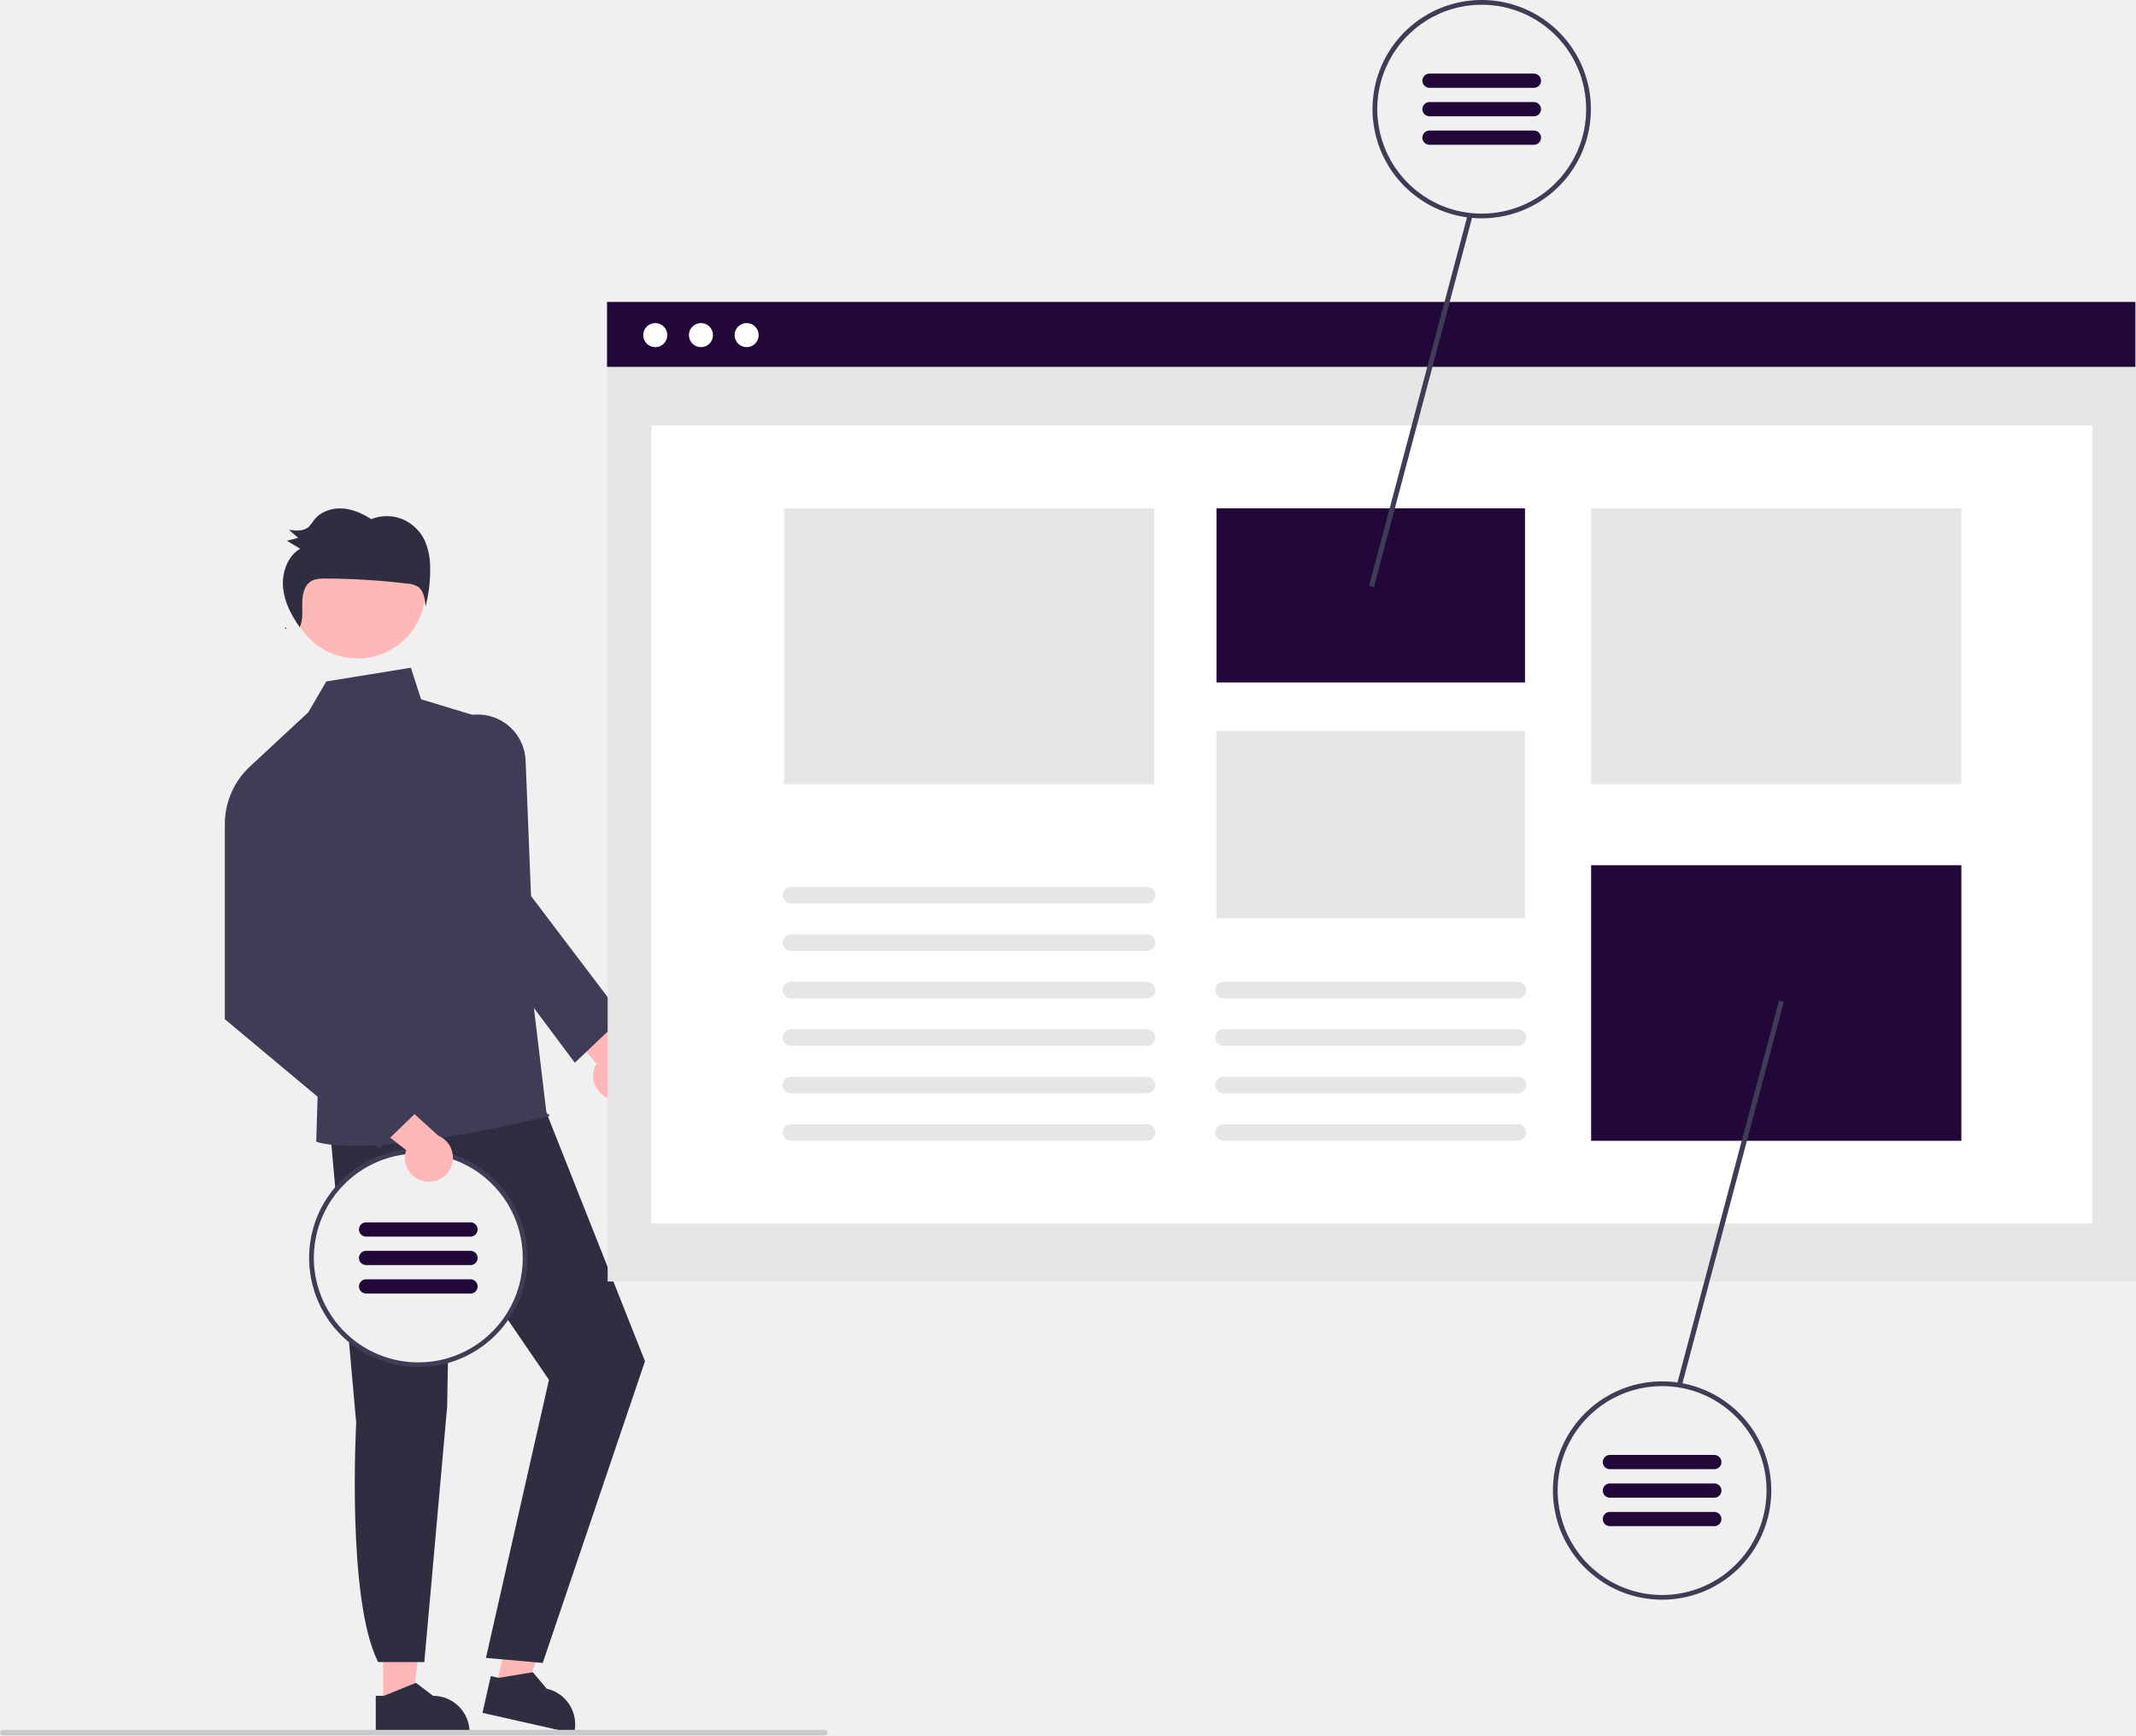
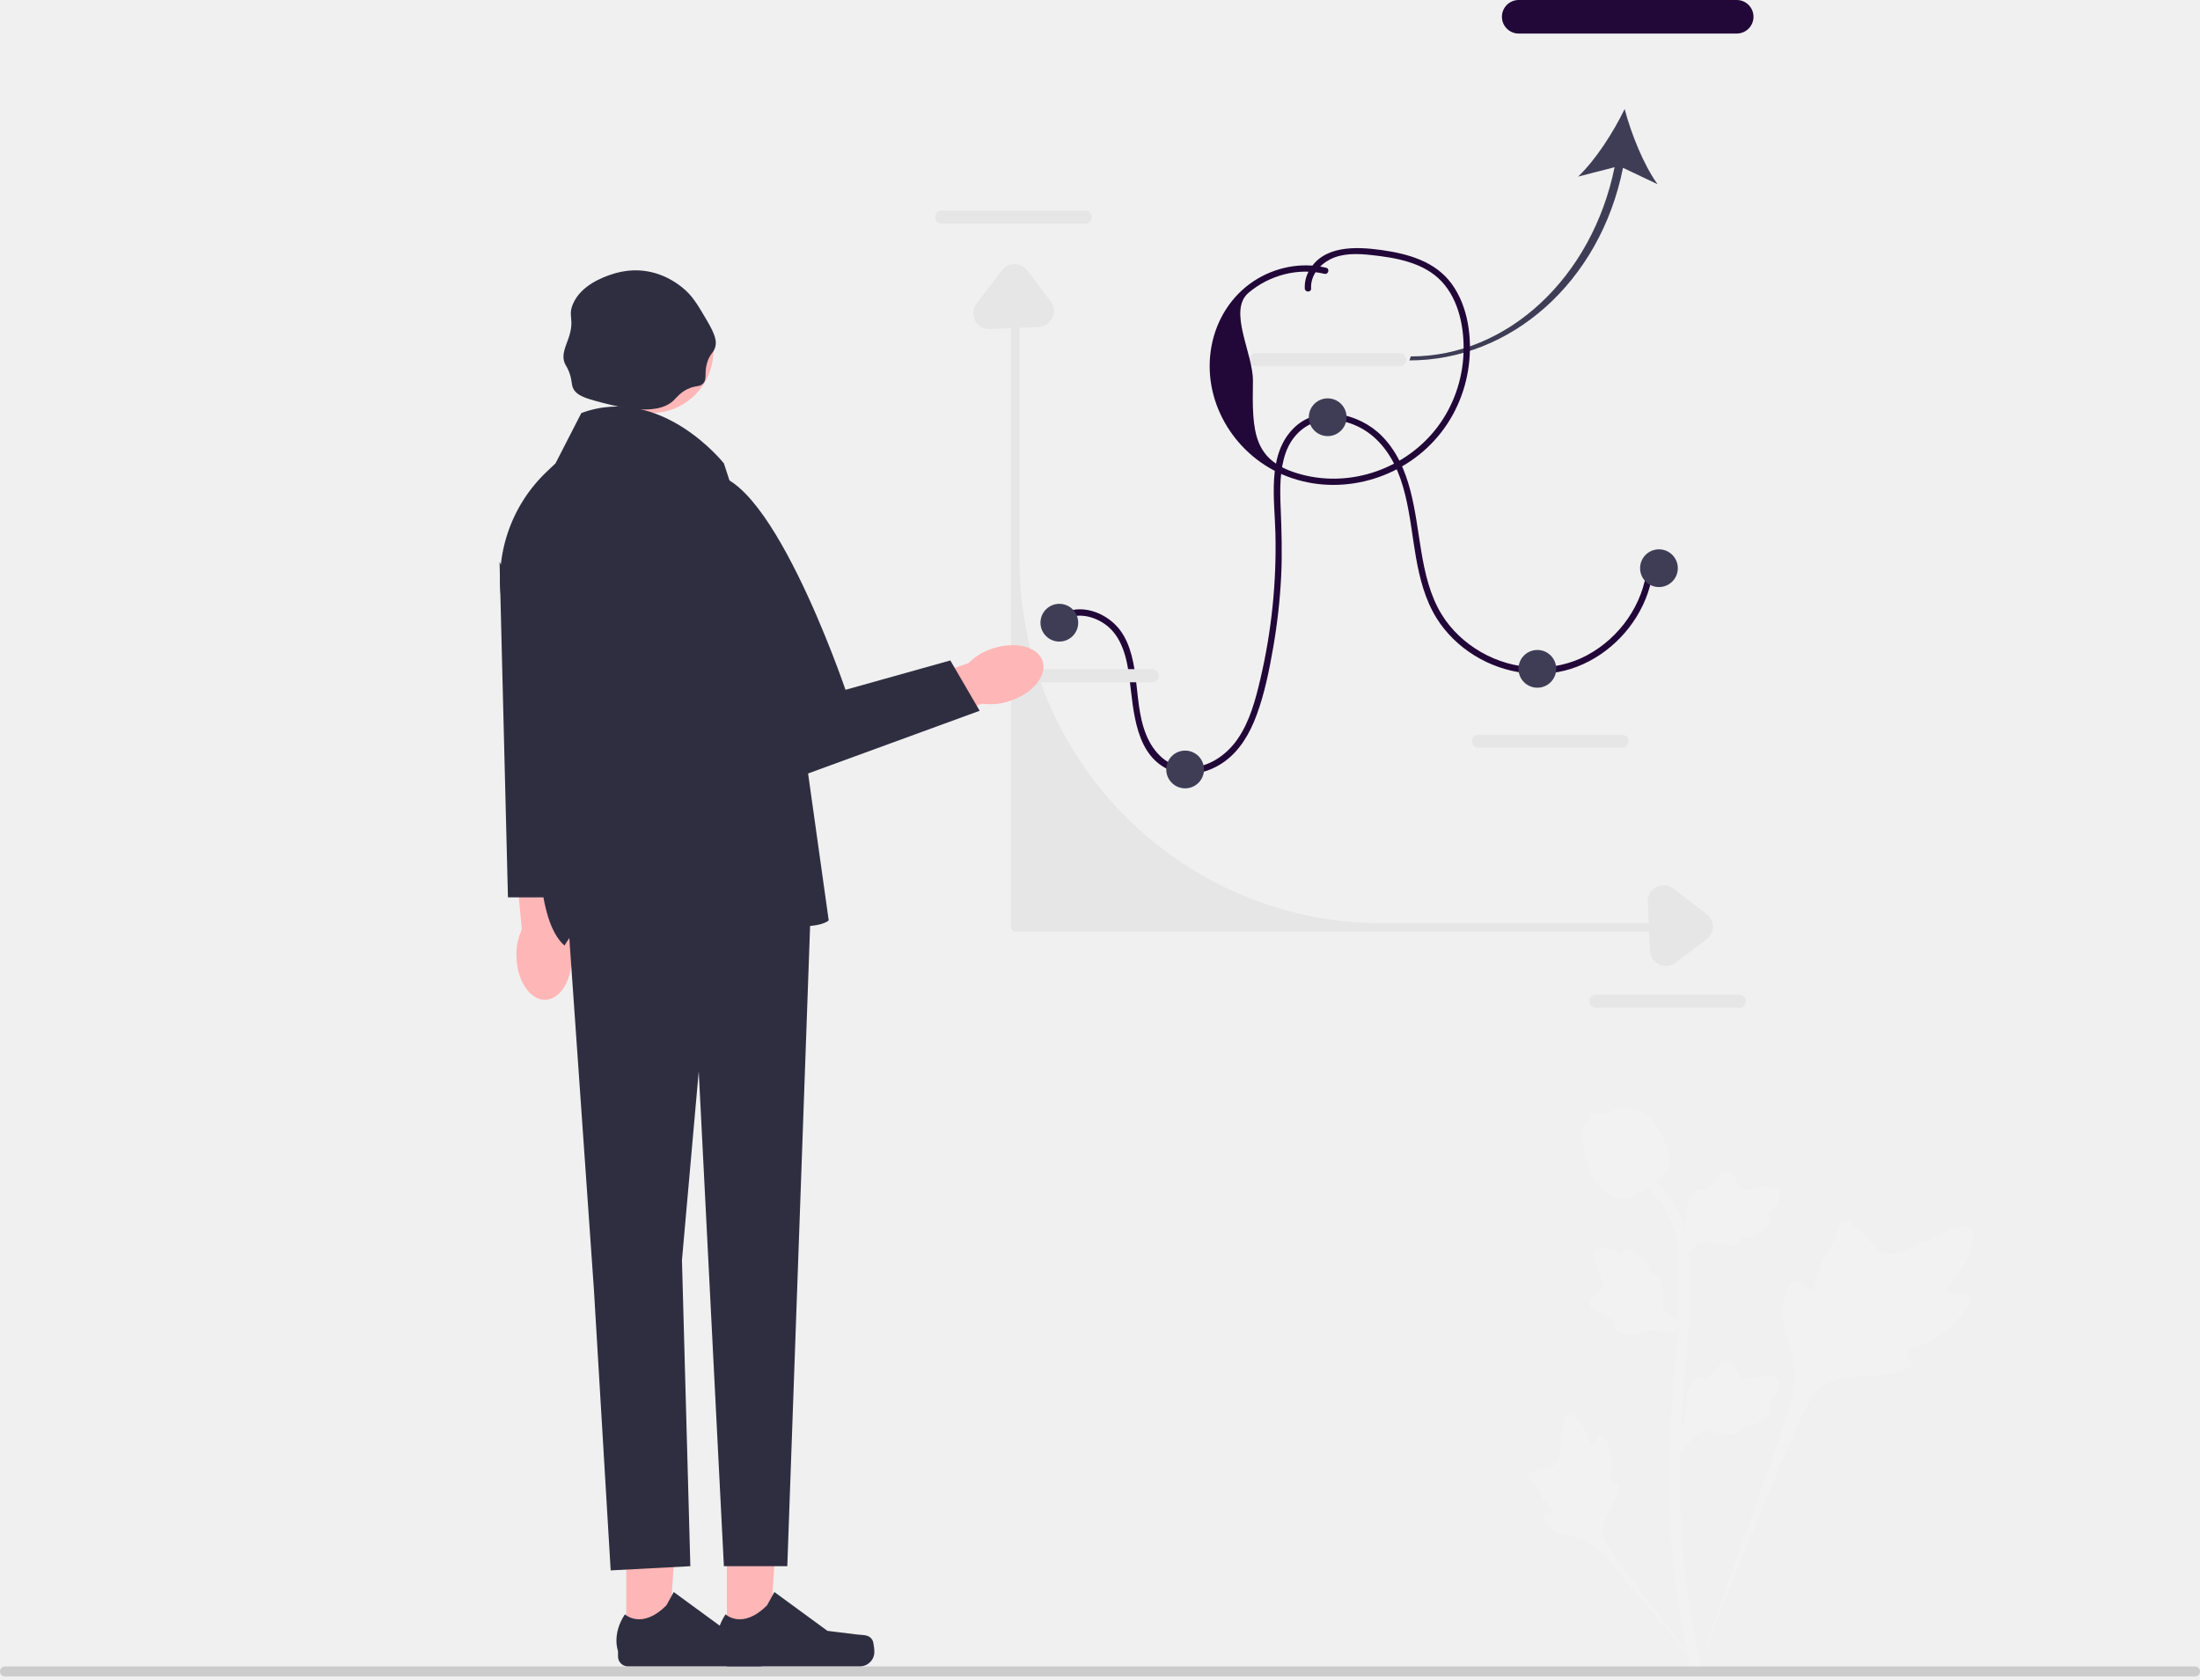
- <svg xmlns="http://www.w3.org/2000/svg" data-name="Layer 1" width="899.866" height="731.191" viewBox="0 0 899.866 731.191">
-   <path d="M406.497,547.154a10.056,10.056,0,0,1-5.126-14.543l-23.075-27.286,18.438-2.205,19.086,26.249a10.11,10.11,0,0,1-9.323,17.784Z" transform="translate(-150.0669 -84.40466)" fill="#ffb6b6" />
-   <polygon points="161.428 718.482 173.687 718.481 179.52 671.193 161.425 671.194 161.428 718.482" fill="#ffb6b6" />
-   <path d="M308.367,798.884l3.451-0,13.472-5.479,7.221,5.478h.001A15.387,15.387,0,0,1,347.899,814.269v.5l-39.531.001Z" transform="translate(-150.0669 -84.40466)" fill="#2f2e41" />
-   <polygon points="208.937 710.756 220.896 713.456 237.001 668.614 219.351 664.629 208.937 710.756" fill="#ffb6b6" />
-   <path d="M356.835,790.567l3.366.76,14.348-2.377,5.837,6.934.001 0a15.387,15.387,0,0,1,11.619,18.398l-.11.488-38.56-8.706Z" transform="translate(-150.0669 -84.40466)" fill="#2f2e41" />
-   <path d="M289.05,559.645l11.086,124.209s-4.154,74.57,9.25,100.81h19.439l9.625-107.62,1.209-72.235L381.335,665.751,354.79,782.905l23.925,2.139,43.075-127.139L374.467,538.551Z" transform="translate(-150.0669 -84.40466)" fill="#2f2e41" />
-   <circle cx="150.594" cy="248.849" r="28.591" fill="#ffb8b8" />
-   <path d="M360.682,389.09,327.466,379.026l-4.323-13.293-35.62,5.782-7.568,12.977-24.499,22.781L284.159,537.058l-.869,28.346s18.371,8.271,98.045-10.772c.955-.228-1.045-1.228-1.045-1.228Z" transform="translate(-150.0669 -84.40466)" fill="#3f3d56" />
-   <path d="M392.226,532.155,353.29,480.015l-11.038-92.406.322-.155a20.182,20.182,0,0,1,28.92,17.373l2.295,57.101,38.67,51.031Z" transform="translate(-150.0669 -84.40466)" fill="#3f3d56" />
-   <path d="M270.931,349.476q-.299-.408-.592-.822c-.079.166-.141.338-.231.5Z" transform="translate(-150.0669 -84.40466)" fill="#2f2e41" />
-   <path d="M329.101,312.34a18.243,18.243,0,0,0-9.545-9.222,17.417,17.417,0,0,0-13.058.011c-3.78-2.388-7.979-4.281-12.402-4.516s-9.099,1.406-11.825,5.018a19.302,19.302,0,0,1-2.066,2.684c-2.191,2.029-5.521,1.736-8.433,1.321q1.959,1.679,3.919,3.358-2.372.62-4.744,1.239,2.768,1.679,5.535,3.357c-5.356,3.215-7.791,10.232-7.148,16.605.608,6.034,3.521,11.551,7.004,16.456,1.389-2.932,1.09-6.439,1.067-9.741-.024-3.489.593-7.45,3.389-9.4,1.886-1.315,4.311-1.374,6.584-1.361a302.507,302.507,0,0,1,34.316,2.142,9.66,9.66,0,0,1,4.394,1.274c2.519,1.718,3.009,5.264,3.262,8.375a60.682,60.682,0,0,0,1.937-15.731A28.995,28.995,0,0,0,329.101,312.34Z" transform="translate(-150.0669 -84.40466)" fill="#2f2e41" />
-   <circle cx="176.224" cy="530" r="45" fill="#f0f0f0" />
-   <path d="M326.29,568.405a46.247,46.247,0,0,0-6.91.52c-1.17.17-2.31.39-3.44.66a45.977,45.977,0,0,0-19.49,79.8c.77.65,1.55,1.28,2.36,1.88a45.99,45.99,0,1,0,27.48-82.86Zm0,90a43.746,43.746,0,0,1-26-8.53c-.82-.6-1.61-1.22-2.38-1.88a43.974,43.974,0,0,1,19.62-76.71c1.12-.23,2.24-.41,3.38-.55a43.53,43.53,0,0,1,5.38-.33,44,44,0,1,1,0,88Z" transform="translate(-150.0669 -84.40466)" fill="#3f3d56" />
-   <rect x="301.29" y="599.405" width="50" height="6" rx="3" transform="translate(502.514 1120.405) rotate(-180)" fill="#220839" />
-   <rect x="301.29" y="611.405" width="50" height="6" rx="3" transform="translate(502.514 1144.405) rotate(-180)" fill="#220839" />
-   <rect x="301.29" y="623.405" width="50" height="6" rx="3" transform="translate(502.514 1168.405) rotate(180)" fill="#220839" />
-   <path d="M329.17,582.179a10.056,10.056,0,0,1-7.98-13.194l-28.149-22.014,17.603-5.914,24.032,21.811a10.11,10.11,0,0,1-5.506,19.31Z" transform="translate(-150.0669 -84.40466)" fill="#ffb6b6" />
-   <path d="M272.79,406.905l-17.335.368a33.073,33.073,0,0,0-10.665,24.632v81.909l65.048,54.384,21.034-20.368-48.416-52.749Z" transform="translate(-150.0669 -84.40466)" fill="#3f3d56" />
-   <rect x="256.004" y="127.573" width="643.862" height="412.358" fill="#e6e6e6" />
-   <rect x="274.416" y="179.293" width="607.039" height="336.243" fill="#fff" />
-   <rect x="255.73" y="127.208" width="643.862" height="27.354" fill="#220839" />
-   <circle cx="276.057" cy="141.192" r="5.07" fill="#fff" />
-   <circle cx="295.3" cy="141.192" r="5.07" fill="#fff" />
-   <circle cx="314.544" cy="141.192" r="5.07" fill="#fff" />
-   <rect x="512.479" y="214.181" width="129.984" height="73.348" fill="#220839" />
-   <rect x="512.479" y="307.955" width="129.984" height="78.919" fill="#e6e6e6" />
-   <rect x="670.317" y="214.181" width="155.981" height="116.125" fill="#e6e6e6" />
-   <rect x="670.317" y="364.523" width="155.981" height="116.125" fill="#220839" />
-   <rect x="330.317" y="214.181" width="155.981" height="116.125" fill="#e6e6e6" />
-   <polygon points="621.208 79.642 576.774 246.796 578.81 247.337 622.827 81.748 621.208 79.642" fill="#3f3d56" />
-   <polygon points="749.464 421.592 705.447 587.182 707.066 589.288 751.5 422.133 749.464 421.592" fill="#3f3d56" />
-   <path d="M633.29,485.052h-150a3.5,3.5,0,0,1,0-7h150a3.5,3.5,0,0,1,0,7Z" transform="translate(-150.0669 -84.40466)" fill="#e6e6e6" />
-   <path d="M633.29,465.052h-150a3.5,3.5,0,0,1,0-7h150a3.5,3.5,0,0,1,0,7Z" transform="translate(-150.0669 -84.40466)" fill="#e6e6e6" />
-   <path d="M633.29,505.052h-150a3.5,3.5,0,0,1,0-7h150a3.5,3.5,0,0,1,0,7Z" transform="translate(-150.0669 -84.40466)" fill="#e6e6e6" />
-   <path d="M633.29,525.052h-150a3.5,3.5,0,1,1,0-7h150a3.5,3.5,0,0,1,0,7Z" transform="translate(-150.0669 -84.40466)" fill="#e6e6e6" />
-   <path d="M633.29,545.052h-150a3.5,3.5,0,1,1,0-7h150a3.5,3.5,0,0,1,0,7Z" transform="translate(-150.0669 -84.40466)" fill="#e6e6e6" />
-   <path d="M633.29,565.052h-150a3.5,3.5,0,1,1,0-7h150a3.5,3.5,0,0,1,0,7Z" transform="translate(-150.0669 -84.40466)" fill="#e6e6e6" />
-   <path d="M789.538,505.052h-124a3.5,3.5,0,0,1,0-7h124a3.5,3.5,0,0,1,0,7Z" transform="translate(-150.0669 -84.40466)" fill="#e6e6e6" />
-   <path d="M789.538,525.052h-124a3.5,3.5,0,1,1,0-7h124a3.5,3.5,0,0,1,0,7Z" transform="translate(-150.0669 -84.40466)" fill="#e6e6e6" />
-   <path d="M789.538,545.052h-124a3.5,3.5,0,1,1,0-7h124a3.5,3.5,0,0,1,0,7Z" transform="translate(-150.0669 -84.40466)" fill="#e6e6e6" />
-   <path d="M789.538,565.052h-124a3.5,3.5,0,1,1,0-7h124a3.5,3.5,0,0,1,0,7Z" transform="translate(-150.0669 -84.40466)" fill="#e6e6e6" />
-   <circle cx="624.224" cy="46" r="45" fill="#f0f0f0" />
-   <path d="M774.29,84.405a46.247,46.247,0,0,0-6.91.52c-1.17.17-2.31.39-3.44.66a45.977,45.977,0,0,0-19.49,79.8c.77.65,1.55,1.28,2.36,1.88a45.99,45.99,0,1,0,27.48-82.86Zm0,90a43.746,43.746,0,0,1-26-8.53c-.82-.6-1.61-1.22-2.38-1.88a43.974,43.974,0,0,1,19.62-76.71c1.12-.23,2.24-.41,3.38-.55a43.53,43.53,0,0,1,5.38-.33,44,44,0,0,1,0,88Z" transform="translate(-150.0669 -84.40466)" fill="#3f3d56" />
-   <rect x="749.29" y="115.405" width="50" height="6" rx="3" transform="translate(1398.514 152.4047) rotate(-180)" fill="#220839" />
-   <rect x="749.29" y="127.405" width="50" height="6" rx="3" transform="translate(1398.514 176.4047) rotate(-180)" fill="#220839" />
-   <rect x="749.29" y="139.405" width="50" height="6" rx="3" transform="translate(1398.514 200.4047) rotate(180)" fill="#220839" />
-   <circle cx="700.224" cy="628" r="45" fill="#f0f0f0" />
-   <path d="M850.29,666.405a46.247,46.247,0,0,0-6.91.52c-1.17.17-2.31.39-3.44.66a45.977,45.977,0,0,0-19.49,79.8c.77.65,1.55,1.28,2.36,1.88a45.99,45.99,0,1,0,27.48-82.86Zm0,90a43.746,43.746,0,0,1-26-8.53c-.82-.6-1.61-1.22-2.38-1.88a43.974,43.974,0,0,1,19.62-76.71c1.12-.23,2.24-.41,3.38-.55a43.53,43.53,0,0,1,5.38-.33,44,44,0,0,1,0,88Z" transform="translate(-150.0669 -84.40466)" fill="#3f3d56" />
-   <rect x="825.29" y="697.405" width="50" height="6" rx="3" transform="translate(1550.514 1316.405) rotate(-180)" fill="#220839" />
-   <rect x="825.29" y="709.405" width="50" height="6" rx="3" transform="translate(1550.514 1340.405) rotate(-180)" fill="#220839" />
-   <rect x="825.29" y="721.405" width="50" height="6" rx="3" transform="translate(1550.514 1364.405) rotate(180)" fill="#220839" />
-   <path d="M497.552,815.595h-346.294a1.191,1.191,0,0,1,0-2.381h346.294a1.191,1.191,0,0,1,0,2.381Z" transform="translate(-150.0669 -84.40466)" fill="#cacaca" />
+ <svg xmlns="http://www.w3.org/2000/svg" width="524.67" height="400.491" viewBox="0 0 524.67 400.491">
+   <path d="M252.766,148.861c2.87-3.161,7.609-2.237,10.763-.006,4.058,2.872,5.219,8.116,5.818,12.764,1.014,7.869,1.313,18.993,10.237,22.283,4.123,1.52,8.842,.265,12.325-2.203,3.804-2.696,6.176-6.843,7.765-11.14,1.924-5.203,3.038-10.77,3.982-16.223,.965-5.576,1.598-11.213,1.882-16.865,.278-5.53,.097-11.023-.123-16.55-.172-4.315-.237-8.846,1.22-12.972,1.472-4.167,4.894-7.337,9.395-7.755,4.368-.406,8.867,1.436,12.027,4.409,7.583,7.133,7.94,18.778,9.634,28.342,.89,5.025,2.192,10.11,4.921,14.481,2.244,3.595,5.363,6.61,8.955,8.846,7.245,4.511,16.478,5.827,24.518,2.728,7.85-3.026,14.168-9.639,16.902-17.589,.675-1.963,1.092-3.991,1.304-6.055,.098-.959-1.402-.952-1.5,0-.899,8.769-6.528,16.711-14.242,20.871-7.937,4.28-17.549,3.737-25.304-.7-3.812-2.181-7.129-5.258-9.433-9.01-2.795-4.55-3.991-9.854-4.862-15.061-1.572-9.405-2.286-20.203-9.334-27.425-5.467-5.6-15.526-7.848-21.401-1.61-6.05,6.423-4.236,16.77-4.043,24.744,.283,11.678-.921,23.383-3.59,34.755-1.162,4.95-2.498,10.055-5.414,14.3-2.665,3.879-7.02,6.886-11.869,6.838-4.836-.048-8.234-3.602-9.951-7.84-1.811-4.471-1.93-9.299-2.557-14.018-.575-4.332-1.624-9.126-4.873-12.297-2.526-2.465-6.274-4.052-9.83-3.485-1.709,.272-3.224,1.103-4.384,2.381-.648,.713,.41,1.777,1.061,1.061h0Z" fill="#220839" />
+   <g>
+     <path d="M469.54,309.225c-.844-1.424-4.497,.101-5.168-1.191-.669-1.287,2.724-3.249,4.663-7.73,.35-.808,2.553-5.9,.922-7.472-3.092-2.978-17.24,9.313-22.191,5.29-1.087-.883-1.846-2.645-5.134-5.506-1.308-1.138-2.099-1.652-2.865-1.461-1.086,.271-1.172,1.725-2.337,4.584-1.747,4.287-2.78,4.028-3.798,7.449-.756,2.539-.583,4.016-1.472,4.303-1.258,.407-2.416-2.286-4.011-2.045-1.627,.246-2.611,3.382-2.922,5.73-.583,4.406,1.035,7.313,1.932,10.371,.975,3.322,1.553,8.375-.698,15.528l-22.277,62.766c4.918-12.879,19.158-48.185,25.142-61.305,1.727-3.787,3.635-7.629,7.551-9.145,3.77-1.46,8.949-.588,15.55-2.179,.771-.186,2.911-.73,3.18-1.988,.223-1.04-1.036-1.621-.842-2.595,.259-1.307,2.734-1.323,5.775-2.831,2.144-1.063,3.48-2.328,4.629-3.415,.346-.328,5.495-5.262,4.371-7.157h-0Z" fill="#f2f2f2" />
+     <path d="M381.895,342.268c-.942,.004-1.248,2.236-2.076,2.193-.825-.043-.808-2.275-2.448-4.519-.296-.405-2.159-2.955-3.401-2.608-2.354,.658-.404,11.148-3.806,12.418-.747,.279-1.831,.143-4.184,.931-.936,.314-1.417,.554-1.544,.985-.18,.611,.508,1.073,1.575,2.47,1.6,2.094,1.175,2.527,2.56,4.013,1.028,1.104,1.803,1.445,1.687,1.964-.163,.735-1.819,.526-2.161,1.379-.349,.87,.907,2.257,1.969,3.087,1.994,1.558,3.888,1.602,5.647,2.044,1.912,.48,4.559,1.654,7.42,4.823l24.378,29.044c-4.902-6.13-18.122-23.306-22.835-30.029-1.361-1.941-2.696-3.985-2.31-6.345,.371-2.272,2.293-4.562,3.417-8.261,.131-.432,.481-1.639-.058-2.134-.446-.409-1.095,.041-1.517-.335-.567-.504,.14-1.724,.277-3.651,.097-1.359-.138-2.38-.341-3.258-.061-.265-.997-4.215-2.251-4.21v0Z" fill="#f2f2f2" />
+     <path d="M400.694,346.488l-.568-5.068,.259-.384c1.2-1.777,1.812-3.512,1.819-5.159,.001-.262-.011-.524-.023-.79-.049-1.057-.11-2.371,.575-3.903,.384-.854,1.463-2.831,3.086-2.587,.437,.061,.767,.262,1.018,.497,.037-.059,.075-.117,.115-.181,.505-.771,.905-1.101,1.291-1.419,.296-.245,.602-.497,1.082-1.094,.21-.262,.374-.492,.513-.685,.42-.585,.968-1.282,1.935-1.27,1.033,.049,1.574,.903,1.932,1.468,.64,1.008,.93,1.735,1.122,2.217,.07,.176,.149,.374,.19,.436,.333,.489,3.038,.032,4.057-.135,2.289-.382,4.27-.712,5.087,.732,.585,1.033,.151,2.398-1.33,4.168-.461,.551-.952,.969-1.388,1.297,.361,.215,.684,.546,.815,1.065h0c.308,1.228-.748,2.459-3.137,3.663-.593,.301-1.392,.702-2.512,.896-.527,.091-1.002,.113-1.408,.125-.009,.235-.064,.489-.207,.751-.42,.771-1.293,1.138-2.61,1.05-1.449-.076-2.642-.352-3.694-.595-.919-.21-1.711-.389-2.332-.347-1.153,.093-2.041,1.016-3.083,2.212l-2.603,3.042h-0Z" fill="#f2f2f2" />
+     <path d="M403.328,316.312l-4.758,1.835-.437-.153c-2.023-.71-3.857-.862-5.452-.451-.254,.065-.504,.143-.759,.223-1.01,.315-2.266,.708-3.922,.434-.924-.155-3.11-.697-3.285-2.329-.052-.438,.059-.809,.222-1.111-.066-.021-.133-.042-.204-.065-.874-.293-1.295-.597-1.7-.889-.312-.224-.633-.456-1.332-.769-.307-.137-.571-.237-.793-.322-.672-.258-1.486-.611-1.719-1.549-.215-1.011,.474-1.751,.93-2.241,.813-.875,1.442-1.34,1.86-1.648,.153-.112,.324-.239,.373-.294,.389-.446-.74-2.947-1.159-3.891-.95-2.118-1.772-3.95-.582-5.106,.851-.828,2.282-.754,4.369,.229,.65,.307,1.179,.675,1.607,1.013,.117-.404,.354-.8,.823-1.058h0c1.11-.61,2.569,.099,4.339,2.105,.442,.498,1.033,1.169,1.504,2.203,.221,.487,.363,.941,.478,1.331,.229-.051,.49-.063,.779,.009,.852,.21,1.429,.962,1.678,2.258,.294,1.421,.329,2.645,.362,3.724,.03,.942,.058,1.753,.255,2.344,.382,1.091,1.5,1.717,2.922,2.421l3.603,1.746-0,0Z" fill="#f2f2f2" />
+     <path d="M400.694,301.381l-.568-5.068,.259-.384c1.2-1.777,1.812-3.512,1.819-5.159,.001-.262-.011-.524-.023-.79-.049-1.057-.11-2.371,.575-3.903,.384-.854,1.463-2.831,3.086-2.587,.437,.061,.767,.262,1.018,.497,.037-.059,.075-.117,.115-.181,.505-.771,.905-1.101,1.291-1.419,.296-.245,.602-.497,1.082-1.094,.21-.262,.374-.492,.513-.685,.42-.585,.968-1.282,1.935-1.27,1.033,.049,1.574,.903,1.932,1.468,.64,1.008,.93,1.735,1.122,2.217,.07,.176,.149,.374,.19,.436,.333,.489,3.038,.032,4.057-.135,2.289-.382,4.27-.712,5.087,.732,.585,1.033,.151,2.398-1.33,4.168-.461,.551-.952,.969-1.388,1.297,.361,.215,.684,.546,.815,1.065h0c.308,1.228-.748,2.459-3.137,3.663-.593,.301-1.392,.702-2.512,.896-.527,.091-1.002,.113-1.408,.125-.009,.235-.064,.489-.207,.751-.42,.771-1.293,1.138-2.61,1.05-1.449-.076-2.642-.352-3.694-.595-.919-.21-1.711-.389-2.332-.347-1.153,.093-2.041,1.016-3.083,2.212l-2.603,3.042h-0Z" fill="#f2f2f2" />
+     <path d="M405.88,399.759l-1.062-.666-.257-1.226,.257,1.226-1.238,.142c-.02-.115-.087-.379-.188-.793-.554-2.266-2.244-9.162-3.654-20.023-.984-7.581-1.541-15.376-1.656-23.17-.115-7.807,.255-13.717,.551-18.467,.224-3.583,.496-6.994,.762-10.317,.71-8.878,1.379-17.265,.881-26.55-.11-2.073-.341-6.387-2.862-10.978-1.462-2.663-3.476-5.027-5.987-7.023l1.561-1.963c2.771,2.207,5,4.826,6.623,7.782,2.795,5.09,3.047,9.791,3.168,12.05,.507,9.449-.17,17.916-.887,26.88-.264,3.311-.536,6.708-.759,10.276-.294,4.706-.66,10.565-.546,18.271,.113,7.701,.663,15.4,1.634,22.886,1.392,10.724,3.058,17.517,3.605,19.749,.291,1.192,.352,1.441,.054,1.914v-0Z" fill="#f2f2f2" />
+     <path d="M386.831,285.895c-.103,0-.207-.002-.312-.01-2.134-.115-4.11-1.392-5.875-3.796-.827-1.131-1.251-2.42-2.095-4.992-.131-.396-.767-2.408-1.154-5.176-.253-1.808-.221-2.565,.137-3.233,.398-.744,1.041-1.263,1.766-1.613-.032-.24-.006-.487,.098-.739,.427-1.045,1.563-.908,2.177-.842,.311,.039,.699,.091,1.117,.069,.658-.032,1.012-.228,1.548-.521,.513-.281,1.15-.631,2.096-.825,1.865-.389,3.427,.14,3.942,.313,2.71,.903,4.046,3.01,5.593,5.45,.308,.489,1.367,2.271,2.065,4.713,.504,1.762,.433,2.545,.281,3.128-.308,1.197-1.036,1.882-2.885,3.394-1.931,1.583-2.9,2.376-3.732,2.858-1.937,1.118-3.153,1.821-4.768,1.821v0Z" fill="#f2f2f2" />
+   </g>
+   <path d="M333.81,87.335h-34.221c-.863,0-1.565-.702-1.565-1.565s.702-1.564,1.565-1.564h34.221c.863,0,1.564,.702,1.564,1.564s-.702,1.565-1.564,1.565Z" fill="#e6e6e6" />
+   <path d="M386.81,178.335h-34.221c-.863,0-1.565-.702-1.565-1.565s.702-1.564,1.565-1.564h34.221c.863,0,1.564,.702,1.564,1.564s-.702,1.565-1.564,1.565Z" fill="#e6e6e6" />
+   <path d="M414.81,240.335h-34.221c-.863,0-1.565-.702-1.565-1.565s.702-1.564,1.565-1.564h34.221c.863,0,1.564,.702,1.564,1.564s-.702,1.565-1.564,1.565Z" fill="#e6e6e6" />
+   <path d="M258.81,53.335h-34.221c-.863,0-1.565-.702-1.565-1.565s.702-1.564,1.565-1.564h34.221c.863,0,1.564,.702,1.564,1.564s-.702,1.565-1.564,1.565Z" fill="#e6e6e6" />
+   <path d="M0,398.594c0,.66,.53,1.19,1.19,1.19H523.48c.66,0,1.19-.53,1.19-1.19,0-.66-.53-1.19-1.19-1.19H1.19c-.66,0-1.19,.53-1.19,1.19Z" fill="#ccc" />
+   <path d="M397.248,222.18H242.148c-.552,0-1-.448-1-1V73.18c0-.553,.448-1,1-1s1,.447,1,1v60.388c0,47.834,38.777,86.612,86.612,86.612h67.488c.552,0,1,.447,1,1s-.448,1-1,1Z" fill="#e6e6e6" />
+   <path d="M274.81,162.699h-34.221c-.863,0-1.565-.702-1.565-1.565s.702-1.564,1.565-1.564h34.221c.863,0,1.564,.702,1.564,1.564s-.702,1.565-1.564,1.565Z" fill="#e6e6e6" />
+   <g>
+     <path id="uuid-5c502ea6-9d8d-47ac-9944-b5b4822d592a-219" d="M240.88,167.152c5.427-1.792,8.902-6.045,7.76-9.499s-6.465-4.8-11.894-3.006c-2.178,.687-4.161,1.885-5.781,3.495l-22.899,7.884,3.929,10.667,22.158-8.905c2.261,.328,4.568,.11,6.728-.636Z" fill="#ffb6b6" />
+     <path id="uuid-ca9917be-6801-4c2d-b7fb-204f6c00dfb7-220" d="M123.167,228.289c.185,5.712,3.283,10.247,6.918,10.129s6.431-4.845,6.245-10.56c-.043-2.284-.632-4.524-1.719-6.533l-1.091-24.194-11.343,.754,2.28,23.771c-.954,2.076-1.397,4.351-1.291,6.633Z" fill="#ffb6b6" />
+     <g>
+       <polygon points="149.353 391.311 159.478 391.31 162.072 352 149.351 352.26 149.353 391.311" fill="#ffb6b6" />
+       <path d="M184.041,391.082h0c.315,.531,.482,2.244,.482,2.862h0c0,1.898-1.538,3.436-3.436,3.436h-31.354c-1.295,0-2.344-1.05-2.344-2.344v-1.305s-1.551-3.923,1.642-8.759c0,0,3.969,3.786,9.9-2.144l1.749-3.168,12.659,9.259,7.017,.864c1.535,.189,2.896-.029,3.686,1.301h0Z" fill="#2f2e41" />
+     </g>
+     <g>
+       <polygon points="173.353 391.311 183.478 391.31 186.072 352 173.351 352.26 173.353 391.311" fill="#ffb6b6" />
+       <path d="M208.041,391.082h0c.315,.531,.482,2.244,.482,2.862h0c0,1.898-1.538,3.436-3.436,3.436h-31.354c-1.295,0-2.344-1.05-2.344-2.344v-1.305s-1.551-3.923,1.642-8.759c0,0,3.969,3.786,9.9-2.144l1.749-3.168,12.659,9.259,7.017,.864c1.535,.189,2.896-.029,3.686,1.301h0Z" fill="#2f2e41" />
+     </g>
+     <circle cx="155.245" cy="83.622" r="14.893" fill="#ffb6b6" />
+     <polygon points="134.638 207.5 141.638 307.5 145.638 374.5 164.638 373.5 162.638 300.5 166.638 255.5 172.638 373.5 187.76 373.5 193.638 208.5 161.138 204 134.638 207.5" fill="#2f2e41" />
+     <path d="M160.638,95.5c-4.236,4.078-14.025,1.374-19,0-2.738-.756-4.391-1.536-5-3-.423-1.018-.183-1.983-1-4-.479-1.181-.731-1.27-1-2-.75-2.036,.292-3.85,1-6,1.478-4.485-.287-4.989,1-8,1.934-4.527,7.196-6.369,9-7,3.368-1.179,6.177-1.054,7-1,5.275,.347,8.802,3.054,10,4,2.428,1.917,3.618,3.945,6,8,2.072,3.529,2.224,4.883,2,6-.341,1.702-1.322,1.708-2,4-.77,2.602,.106,3.909-1,5-.748,.737-1.442,.431-3,1-2.144,.784-3.202,2.232-4,3Z" fill="#2f2e41" />
+     <path d="M172.638,110.5s-15-19-34-12l-6.154,12-2.056,1.946c-8.624,8.163-12.637,20.074-10.71,31.791l8.92,54.262s-1,21,6,27c0,0,10-19,34-10s29,4,29,4l-8-57-17-52Z" fill="#2f2e41" />
+     <path d="M167.638,113.5l-5,11,19,64,52-19-7-12-25,7s-19-56-34-51Z" fill="#2f2e41" />
+     <polygon points="132.138 214 121.138 214 119.138 134 132.138 161 132.138 214" fill="#2f2e41" />
+   </g>
+   <circle cx="252.638" cy="148.5" r="4.5" fill="#3f3d56" />
+   <circle cx="282.638" cy="183.5" r="4.5" fill="#3f3d56" />
+   <circle cx="316.638" cy="99.5" r="4.5" fill="#3f3d56" />
+   <circle cx="366.638" cy="159.5" r="4.5" fill="#3f3d56" />
+   <circle cx="395.638" cy="135.5" r="4.5" fill="#3f3d56" />
+   <g>
+     <path d="M387.065,40.024l8.23,3.899c-3.376-4.711-6.284-12.068-7.841-17.922-2.637,5.453-6.887,12.126-11.094,16.112l8.698-2.238c-5.36,26.268-25.519,45.126-48.604,45.126l-.327,.949c24.113,0,45.466-18.596,50.938-45.925Z" fill="#3f3d56" />
+     <path d="M362.186,0h52c2.206,0,4,1.794,4,4s-1.794,4-4,4h-52c-2.206,0-4-1.794-4-4S359.98,0,362.186,0Z" fill="#220839" />
+   </g>
+   <path d="M397.316,230.364c-.548,0-1.102-.122-1.628-.369-1.299-.61-2.115-1.831-2.182-3.265l-.539-11.626c-.069-1.493,.71-2.851,2.034-3.544,1.324-.693,2.884-.559,4.071,.348l7.918,6.056c.952,.728,1.496,1.833,1.492,3.03-.003,1.199-.554,2.3-1.511,3.022l-7.379,5.571c-.681,.514-1.474,.776-2.277,.776Z" fill="#e6e6e6" />
+   <path d="M251.345,74.149c0,.548-.122,1.102-.369,1.628-.61,1.299-1.831,2.115-3.265,2.182l-11.626,.539c-1.493,.069-2.851-.71-3.544-2.034-.693-1.324-.559-2.884,.348-4.071l6.056-7.918c.728-.952,1.833-1.496,3.03-1.492,1.199,.003,2.3,.554,3.022,1.511l5.571,7.379c.514,.681,.776,1.474,.776,2.277Z" fill="#e6e6e6" />
+   <path d="M316.269,63.853c-5.92-1.418-12.245-.135-17.306,3.208-5.307,3.506-8.82,9.119-10.01,15.338-2.454,12.83,5.043,25.647,16.89,30.754,12.454,5.368,27.27,1.766,36.314-8.197,4.483-4.938,7.285-11.186,8.128-17.792,.831-6.508-.117-14.018-4.058-19.449-3.909-5.388-10.418-7.196-16.705-8.079-6.1-.857-14.192-1.229-17.49,5.227-.629,1.231-.924,2.558-.855,3.938,.048,.961,1.549,.966,1.5,0-.152-3.019,1.86-5.541,4.44-6.898,2.99-1.572,6.596-1.439,9.856-1.089,5.886,.633,12.569,1.761,16.814,6.282,4.228,4.503,5.496,11.366,5.233,17.344-.274,6.24-2.424,12.381-6.191,17.371-7.434,9.847-20.44,14.532-32.405,11.351-11.658-3.1-11.811-10.018-11.618-22.271,.103-6.537-6.072-16.825-1.031-21.085,4.936-4.17,11.777-6.02,18.093-4.507,.938,.225,1.339-1.221,.399-1.446h0Z" fill="#220839" />
</svg>
